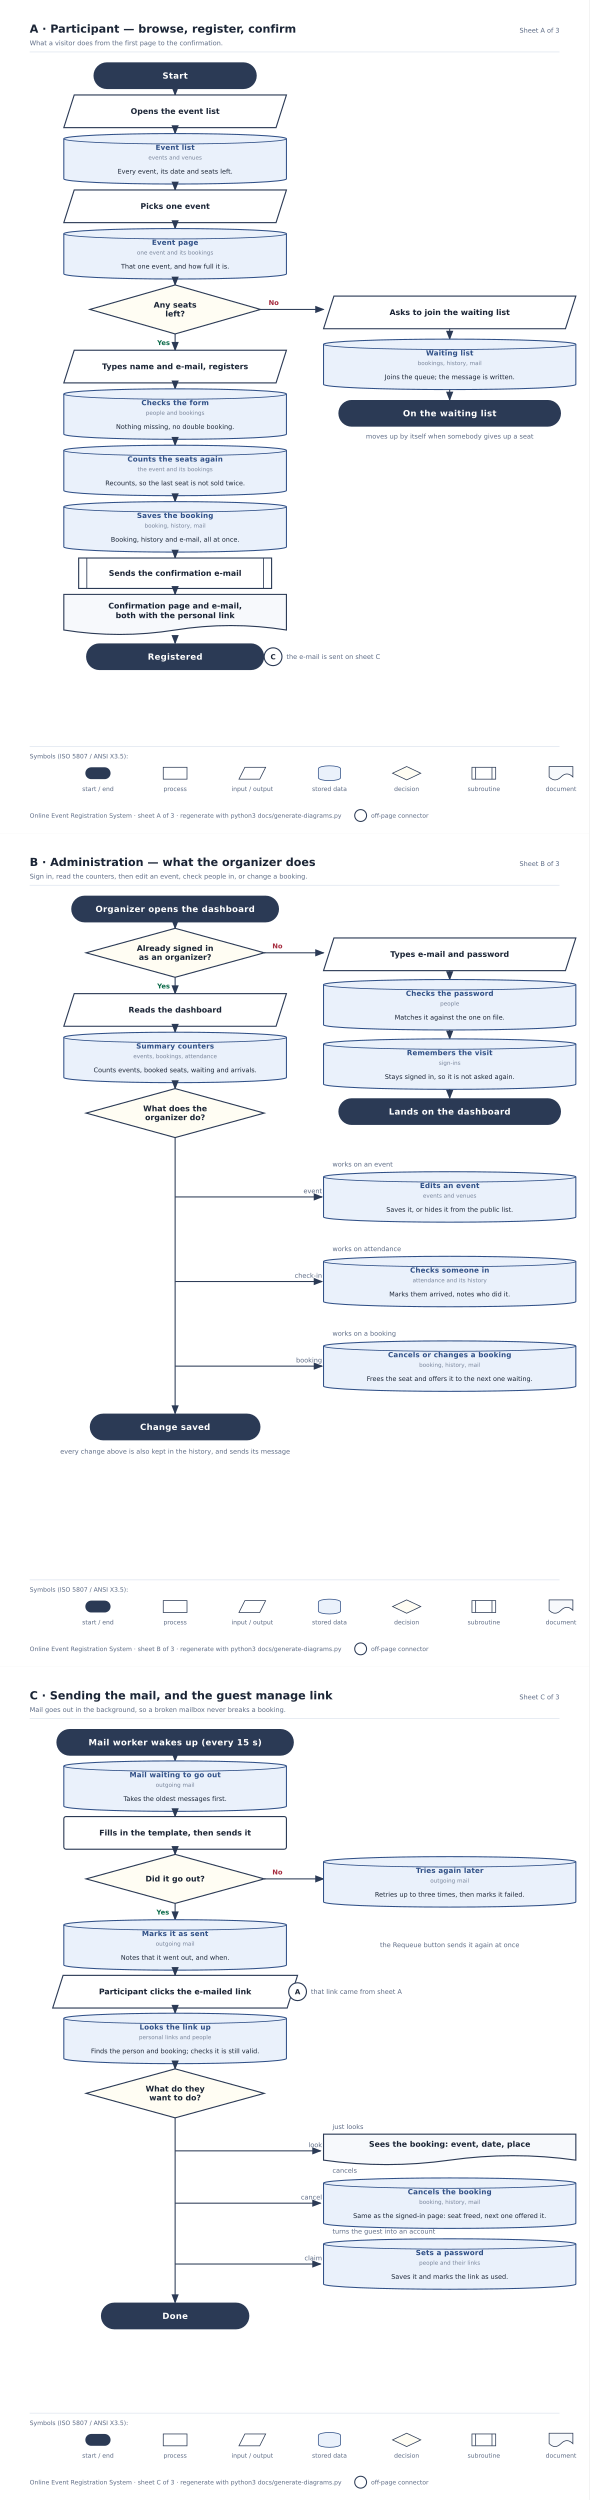
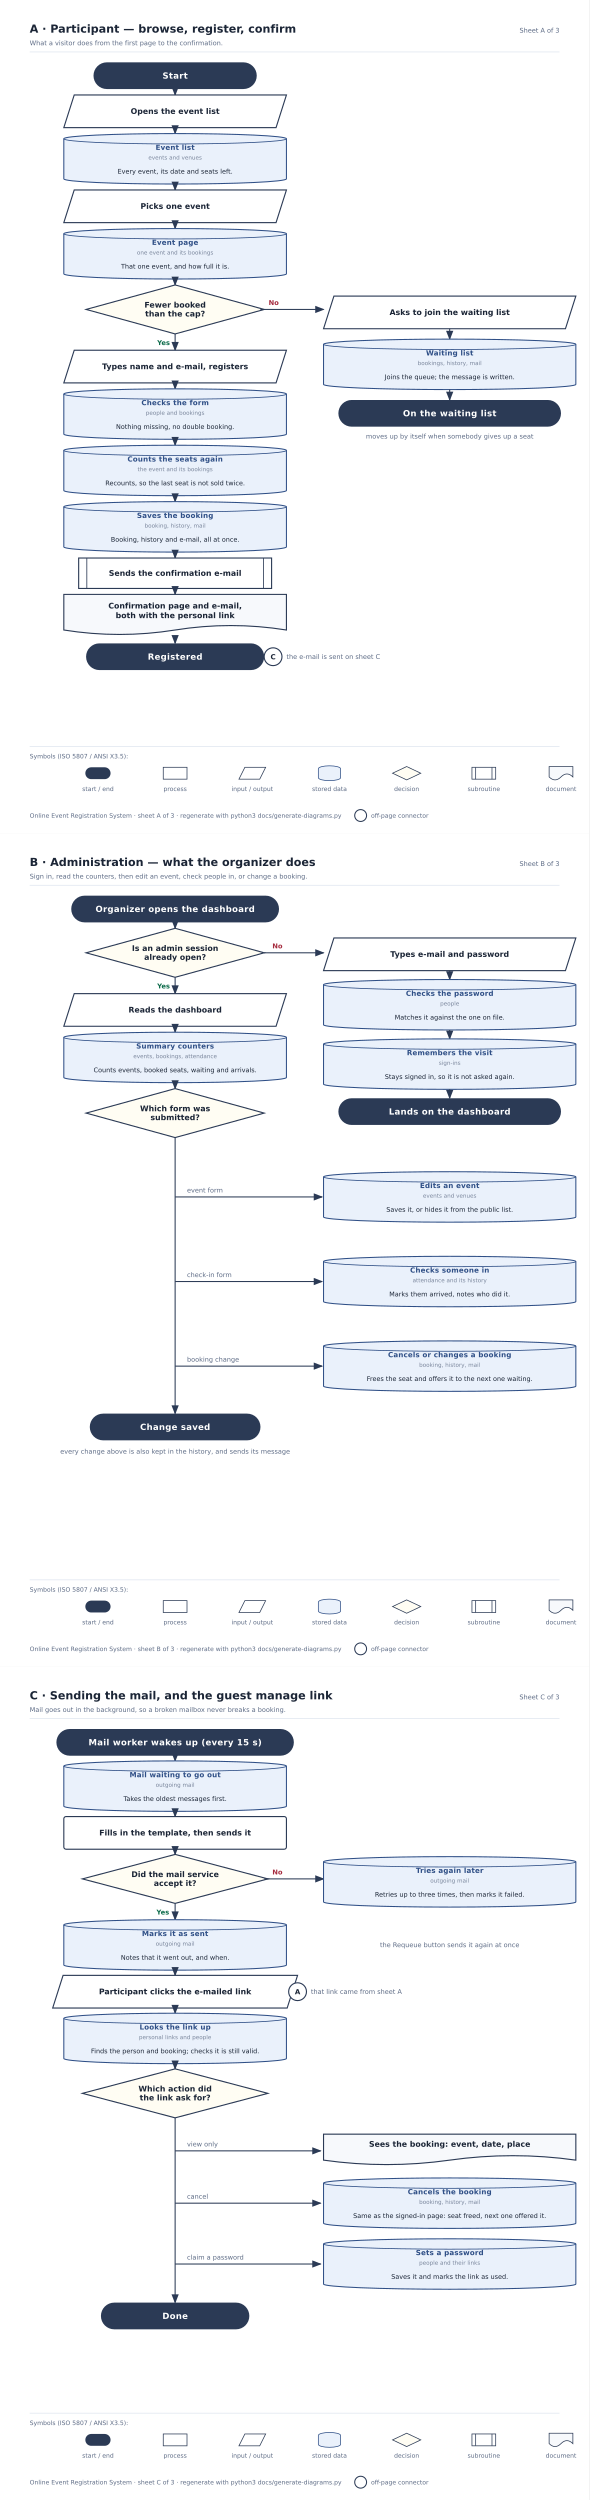
<svg xmlns="http://www.w3.org/2000/svg" viewBox="0 0 794 3369" width="794" height="3369" font-family="'Segoe UI','DejaVu Sans',Arial,Helvetica,sans-serif">
  <g transform="translate(0 0)">
    <defs>
      <style>
.t-term{fill:#fff;font-size:11.5px;font-weight:700;letter-spacing:.03em}
.t-proc{fill:#1b2536;font-size:10.5px;font-weight:600}
.t-db{fill:#2f4f86;font-size:9.6px;font-weight:700;letter-spacing:.02em}
.t-ops{fill:#1b2536;font-size:8.7px}
.t-tbl{fill:#7a869c;font-size:7.6px}
.t-lab{fill:#5d6b85;font-size:8.8px}
.t-yes{fill:#0c6b4a;font-size:9px;font-weight:700}
.t-no{fill:#a52a3d;font-size:9px;font-weight:700}
.t-h1{fill:#1b2536;font-size:15px;font-weight:700}
.t-sub{fill:#5d6b85;font-size:8.8px}
.t-con{fill:#1b2536;font-size:9.5px;font-weight:700}
.t-leg{fill:#5d6b85;font-size:8.2px}
</style>
      <marker id="ahA" markerWidth="9" markerHeight="7" refX="8" refY="3.5" orient="auto">
        <path d="M0 0 L9 3.5 L0 7 z" fill="#2b3a55" />
      </marker>
    </defs>
    <rect width="794" height="1123" fill="#ffffff" />
    <text class="t-h1" x="40" y="44">A · Participant — browse, register, confirm</text>
    <text class="t-sub" x="40" y="61">What a visitor does from the first page to the confirmation.</text>
    <text class="t-sub" x="754" y="44" text-anchor="end">Sheet A of 3</text>
    <line x1="40" y1="70" x2="754" y2="70" stroke="#dfe5ef" />
    <rect x="126.0" y="84" width="220" height="36" rx="18.0" fill="#2b3a55" />
    <text class="t-term" x="236" y="106.0" text-anchor="middle">Start</text>
    <path d="M236 120 L236 128" fill="none" stroke="#2b3a55" stroke-width="1.4" marker-end="url(#ahA)" />
    <path d="M100.0 128 L386.0 128 L372.0 172 L86.0 172 Z" fill="#ffffff" stroke="#2b3a55" stroke-width="1.5" />
    <text class="t-proc" x="236" y="153.5" text-anchor="middle">Opens the event list</text>
    <path d="M236 172 L236 180" fill="none" stroke="#2b3a55" stroke-width="1.4" marker-end="url(#ahA)" />
    <path d="M86.0 187 A150.0 7 0 0 1 386.0 187 L386.0 241 A150.0 7 0 0 1 86.0 241 Z" fill="#eaf1fb" stroke="#2f4f86" stroke-width="1.4" />
    <path d="M86.0 187 A150.0 7 0 0 0 386.0 187" fill="none" stroke="#2f4f86" stroke-width="1.1" />
    <text class="t-db" x="236" y="202" text-anchor="middle">Event list</text>
    <text class="t-tbl" x="236" y="215" text-anchor="middle">events and venues</text>
    <text class="t-ops" x="236" y="234" text-anchor="middle">Every event, its date and seats left.</text>
    <path d="M236 248 L236 256" fill="none" stroke="#2b3a55" stroke-width="1.4" marker-end="url(#ahA)" />
    <path d="M100.0 256 L386.0 256 L372.0 300 L86.0 300 Z" fill="#ffffff" stroke="#2b3a55" stroke-width="1.5" />
    <text class="t-proc" x="236" y="281.5" text-anchor="middle">Picks one event</text>
    <path d="M236 300 L236 308" fill="none" stroke="#2b3a55" stroke-width="1.4" marker-end="url(#ahA)" />
    <path d="M86.0 315 A150.0 7 0 0 1 386.0 315 L386.0 369 A150.0 7 0 0 1 86.0 369 Z" fill="#eaf1fb" stroke="#2f4f86" stroke-width="1.4" />
    <path d="M86.0 315 A150.0 7 0 0 0 386.0 315" fill="none" stroke="#2f4f86" stroke-width="1.1" />
    <text class="t-db" x="236" y="330" text-anchor="middle">Event page</text>
    <text class="t-tbl" x="236" y="343" text-anchor="middle">one event and its bookings</text>
    <text class="t-ops" x="236" y="362" text-anchor="middle">That one event, and how full it is.</text>
    <path d="M236 376 L236 384" fill="none" stroke="#2b3a55" stroke-width="1.4" marker-end="url(#ahA)" />
-     <path d="M236 384 L351.0 417.0 L236 450 L121.0 417.0 Z" fill="#fffdf3" stroke="#2b3a55" stroke-width="1.5" />
-     <text class="t-proc" x="236" y="414.5" text-anchor="middle">Any seats</text>
-     <text class="t-proc" x="236" y="426.5" text-anchor="middle">left?</text>
+     <path d="M236 384 L356.0 417.0 L236 450 L116.0 417.0 Z" fill="#fffdf3" stroke="#2b3a55" stroke-width="1.5" />
+     <text class="t-proc" x="236" y="414.5" text-anchor="middle">Fewer booked</text>
+     <text class="t-proc" x="236" y="426.5" text-anchor="middle">than the cap?</text>
    <path d="M351 417.0 L436 417.0" fill="none" stroke="#2b3a55" stroke-width="1.4" marker-end="url(#ahA)" />
    <text class="t-no" x="362" y="411.0" text-anchor="start">No</text>
    <path d="M450.0 399.0 L776.0 399.0 L762.0 443.0 L436.0 443.0 Z" fill="#ffffff" stroke="#2b3a55" stroke-width="1.5" />
    <text class="t-proc" x="606" y="424.5" text-anchor="middle">Asks to join the waiting list</text>
    <path d="M606 443.0 L606 457.0" fill="none" stroke="#2b3a55" stroke-width="1.4" marker-end="url(#ahA)" />
    <path d="M436.0 464.0 A170.0 7 0 0 1 776.0 464.0 L776.0 518.0 A170.0 7 0 0 1 436.0 518.0 Z" fill="#eaf1fb" stroke="#2f4f86" stroke-width="1.4" />
    <path d="M436.0 464.0 A170.0 7 0 0 0 776.0 464.0" fill="none" stroke="#2f4f86" stroke-width="1.1" />
    <text class="t-db" x="606" y="479.0" text-anchor="middle">Waiting list</text>
    <text class="t-tbl" x="606" y="492.0" text-anchor="middle">bookings, history, mail</text>
    <text class="t-ops" x="606" y="511.0" text-anchor="middle">Joins the queue; the message is written.</text>
    <path d="M606 525.0 L606 539.0" fill="none" stroke="#2b3a55" stroke-width="1.4" marker-end="url(#ahA)" />
    <rect x="456.0" y="539.0" width="300" height="36" rx="18.0" fill="#2b3a55" />
    <text class="t-term" x="606" y="561.0" text-anchor="middle">On the waiting list</text>
    <text class="t-lab" x="606" y="591.0" text-anchor="middle">moves up by itself when somebody gives up a seat</text>
    <path d="M236 450 L236 472" fill="none" stroke="#2b3a55" stroke-width="1.4" marker-end="url(#ahA)" />
    <text class="t-yes" x="229" y="465" text-anchor="end">Yes</text>
    <path d="M100.0 472 L386.0 472 L372.0 516 L86.0 516 Z" fill="#ffffff" stroke="#2b3a55" stroke-width="1.5" />
    <text class="t-proc" x="236" y="497.5" text-anchor="middle">Types name and e-mail, registers</text>
    <path d="M236 516 L236 524" fill="none" stroke="#2b3a55" stroke-width="1.4" marker-end="url(#ahA)" />
    <path d="M86.0 531 A150.0 7 0 0 1 386.0 531 L386.0 585 A150.0 7 0 0 1 86.0 585 Z" fill="#eaf1fb" stroke="#2f4f86" stroke-width="1.4" />
    <path d="M86.0 531 A150.0 7 0 0 0 386.0 531" fill="none" stroke="#2f4f86" stroke-width="1.1" />
    <text class="t-db" x="236" y="546" text-anchor="middle">Checks the form</text>
    <text class="t-tbl" x="236" y="559" text-anchor="middle">people and bookings</text>
    <text class="t-ops" x="236" y="578" text-anchor="middle">Nothing missing, no double booking.</text>
    <path d="M236 592 L236 600" fill="none" stroke="#2b3a55" stroke-width="1.4" marker-end="url(#ahA)" />
    <path d="M86.0 607 A150.0 7 0 0 1 386.0 607 L386.0 661 A150.0 7 0 0 1 86.0 661 Z" fill="#eaf1fb" stroke="#2f4f86" stroke-width="1.4" />
    <path d="M86.0 607 A150.0 7 0 0 0 386.0 607" fill="none" stroke="#2f4f86" stroke-width="1.1" />
    <text class="t-db" x="236" y="622" text-anchor="middle">Counts the seats again</text>
    <text class="t-tbl" x="236" y="635" text-anchor="middle">the event and its bookings</text>
    <text class="t-ops" x="236" y="654" text-anchor="middle">Recounts, so the last seat is not sold twice.</text>
    <path d="M236 668 L236 676" fill="none" stroke="#2b3a55" stroke-width="1.4" marker-end="url(#ahA)" />
    <path d="M86.0 683 A150.0 7 0 0 1 386.0 683 L386.0 737 A150.0 7 0 0 1 86.0 737 Z" fill="#eaf1fb" stroke="#2f4f86" stroke-width="1.4" />
    <path d="M86.0 683 A150.0 7 0 0 0 386.0 683" fill="none" stroke="#2f4f86" stroke-width="1.1" />
    <text class="t-db" x="236" y="698" text-anchor="middle">Saves the booking</text>
    <text class="t-tbl" x="236" y="711" text-anchor="middle">booking, history, mail</text>
    <text class="t-ops" x="236" y="730" text-anchor="middle">Booking, history and e-mail, all at once.</text>
    <path d="M236 744 L236 752" fill="none" stroke="#2b3a55" stroke-width="1.4" marker-end="url(#ahA)" />
    <rect x="106.0" y="752" width="260" height="41" fill="#ffffff" stroke="#2b3a55" stroke-width="1.5" />
    <line x1="117.0" y1="752" x2="117.0" y2="793" stroke="#2b3a55" stroke-width="1.1" />
    <line x1="355.0" y1="752" x2="355.0" y2="793" stroke="#2b3a55" stroke-width="1.1" />
    <text class="t-proc" x="236" y="776.0" text-anchor="middle">Sends the confirmation e-mail</text>
    <path d="M236 793 L236 801" fill="none" stroke="#2b3a55" stroke-width="1.4" marker-end="url(#ahA)" />
    <path d="M86.0 801 L386.0 801 L386.0 849 Q311.0 837 236 849 Q161.0 861 86.0 849 Z" fill="#f7f9fc" stroke="#2b3a55" stroke-width="1.5" />
    <text class="t-proc" x="236" y="820" text-anchor="middle">Confirmation page and e-mail,</text>
    <text class="t-proc" x="236" y="833" text-anchor="middle">both with the personal link</text>
    <path d="M236 859 L236 867" fill="none" stroke="#2b3a55" stroke-width="1.4" marker-end="url(#ahA)" />
    <rect x="116.0" y="867" width="240" height="36" rx="18.0" fill="#2b3a55" />
    <text class="t-term" x="236" y="889.0" text-anchor="middle">Registered</text>
    <circle cx="368" cy="885.0" r="12" fill="#ffffff" stroke="#2b3a55" stroke-width="1.5" />
    <text class="t-con" x="368" y="888.5" text-anchor="middle">C</text>
    <text class="t-lab" x="386" y="888.0" text-anchor="start">the e-mail is sent on sheet C</text>
    <line x1="40" y1="1006" x2="754" y2="1006" stroke="#dfe5ef" />
    <text class="t-leg" x="40" y="1022">Symbols (ISO 5807 / ANSI X3.5):</text>
    <rect x="115" y="1034" width="34" height="16" rx="8" fill="#2b3a55" />
    <text class="t-leg" x="132" y="1066" text-anchor="middle">start / end</text>
    <rect x="220" y="1034" width="32" height="16" fill="#fff" stroke="#2b3a55" />
    <text class="t-leg" x="236" y="1066" text-anchor="middle">process</text>
    <path d="M330 1034 L358 1034 L350 1050 L322 1050 Z" fill="#fff" stroke="#2b3a55" />
    <text class="t-leg" x="340" y="1066" text-anchor="middle">input / output</text>
    <path d="M429 1036 A15 4 0 0 1 459 1036 L459 1048 A15 4 0 0 1 429 1048 Z" fill="#eaf1fb" stroke="#2f4f86" />
    <text class="t-leg" x="444" y="1066" text-anchor="middle">stored data</text>
    <path d="M548 1033 L567 1042 L548 1051 L529 1042 Z" fill="#fffdf3" stroke="#2b3a55" />
    <text class="t-leg" x="548" y="1066" text-anchor="middle">decision</text>
    <rect x="636" y="1034" width="32" height="16" fill="#fff" stroke="#2b3a55" />
    <line x1="641" y1="1034" x2="641" y2="1050" stroke="#2b3a55" />
    <line x1="663" y1="1034" x2="663" y2="1050" stroke="#2b3a55" />
    <text class="t-leg" x="652" y="1066" text-anchor="middle">subroutine</text>
    <path d="M740 1033 L772 1033 L772 1047 Q764 1039 756 1047 Q748 1055 740 1047 Z" fill="#f7f9fc" stroke="#2b3a55" />
    <text class="t-leg" x="756" y="1066" text-anchor="middle">document</text>
    <circle cx="486" cy="1099" r="8" fill="#ffffff" stroke="#2b3a55" stroke-width="1.4" />
    <text class="t-leg" x="500" y="1102">off-page connector</text>
    <text class="t-leg" x="40" y="1102">Online Event Registration System · sheet A of 3 · regenerate with python3 docs/generate-diagrams.py</text>
  </g>
  <g transform="translate(0 1123)">
    <defs>
      <style>
.t-term{fill:#fff;font-size:11.5px;font-weight:700;letter-spacing:.03em}
.t-proc{fill:#1b2536;font-size:10.5px;font-weight:600}
.t-db{fill:#2f4f86;font-size:9.6px;font-weight:700;letter-spacing:.02em}
.t-ops{fill:#1b2536;font-size:8.7px}
.t-tbl{fill:#7a869c;font-size:7.6px}
.t-lab{fill:#5d6b85;font-size:8.8px}
.t-yes{fill:#0c6b4a;font-size:9px;font-weight:700}
.t-no{fill:#a52a3d;font-size:9px;font-weight:700}
.t-h1{fill:#1b2536;font-size:15px;font-weight:700}
.t-sub{fill:#5d6b85;font-size:8.8px}
.t-con{fill:#1b2536;font-size:9.5px;font-weight:700}
.t-leg{fill:#5d6b85;font-size:8.2px}
</style>
      <marker id="ahB" markerWidth="9" markerHeight="7" refX="8" refY="3.5" orient="auto">
        <path d="M0 0 L9 3.5 L0 7 z" fill="#2b3a55" />
      </marker>
    </defs>
    <rect width="794" height="1123" fill="#ffffff" />
    <text class="t-h1" x="40" y="44">B · Administration — what the organizer does</text>
    <text class="t-sub" x="40" y="61">Sign in, read the counters, then edit an event, check people in, or change a booking.</text>
    <text class="t-sub" x="754" y="44" text-anchor="end">Sheet B of 3</text>
    <line x1="40" y1="70" x2="754" y2="70" stroke="#dfe5ef" />
    <rect x="96.0" y="84" width="280" height="36" rx="18.0" fill="#2b3a55" />
    <text class="t-term" x="236" y="106.0" text-anchor="middle">Organizer opens the dashboard</text>
    <path d="M236 120 L236 128" fill="none" stroke="#2b3a55" stroke-width="1.4" marker-end="url(#ahB)" />
    <path d="M236 128 L356.0 161.0 L236 194 L116.0 161.0 Z" fill="#fffdf3" stroke="#2b3a55" stroke-width="1.5" />
-     <text class="t-proc" x="236" y="158.5" text-anchor="middle">Already signed in</text>
-     <text class="t-proc" x="236" y="170.5" text-anchor="middle">as an organizer?</text>
+     <text class="t-proc" x="236" y="158.5" text-anchor="middle">Is an admin session</text>
+     <text class="t-proc" x="236" y="170.5" text-anchor="middle">already open?</text>
    <path d="M356 161.0 L436 161.0" fill="none" stroke="#2b3a55" stroke-width="1.4" marker-end="url(#ahB)" />
    <text class="t-no" x="367" y="155.0" text-anchor="start">No</text>
    <path d="M450.0 141.0 L776.0 141.0 L762.0 185.0 L436.0 185.0 Z" fill="#ffffff" stroke="#2b3a55" stroke-width="1.5" />
    <text class="t-proc" x="606" y="166.5" text-anchor="middle">Types e-mail and password</text>
    <path d="M606 185.0 L606 197.0" fill="none" stroke="#2b3a55" stroke-width="1.4" marker-end="url(#ahB)" />
    <path d="M436.0 204.0 A170.0 7 0 0 1 776.0 204.0 L776.0 258.0 A170.0 7 0 0 1 436.0 258.0 Z" fill="#eaf1fb" stroke="#2f4f86" stroke-width="1.4" />
    <path d="M436.0 204.0 A170.0 7 0 0 0 776.0 204.0" fill="none" stroke="#2f4f86" stroke-width="1.1" />
    <text class="t-db" x="606" y="219.0" text-anchor="middle">Checks the password</text>
    <text class="t-tbl" x="606" y="232.0" text-anchor="middle">people</text>
    <text class="t-ops" x="606" y="251.0" text-anchor="middle">Matches it against the one on file.</text>
    <path d="M606 265.0 L606 277.0" fill="none" stroke="#2b3a55" stroke-width="1.4" marker-end="url(#ahB)" />
    <path d="M436.0 284.0 A170.0 7 0 0 1 776.0 284.0 L776.0 338.0 A170.0 7 0 0 1 436.0 338.0 Z" fill="#eaf1fb" stroke="#2f4f86" stroke-width="1.4" />
    <path d="M436.0 284.0 A170.0 7 0 0 0 776.0 284.0" fill="none" stroke="#2f4f86" stroke-width="1.1" />
    <text class="t-db" x="606" y="299.0" text-anchor="middle">Remembers the visit</text>
    <text class="t-tbl" x="606" y="312.0" text-anchor="middle">sign-ins</text>
    <text class="t-ops" x="606" y="331.0" text-anchor="middle">Stays signed in, so it is not asked again.</text>
    <path d="M606 345.0 L606 357.0" fill="none" stroke="#2b3a55" stroke-width="1.4" marker-end="url(#ahB)" />
    <rect x="456.0" y="357.0" width="300" height="36" rx="18.0" fill="#2b3a55" />
    <text class="t-term" x="606" y="379.0" text-anchor="middle">Lands on the dashboard</text>
    <path d="M236 194 L236 216" fill="none" stroke="#2b3a55" stroke-width="1.4" marker-end="url(#ahB)" />
    <text class="t-yes" x="229" y="209" text-anchor="end">Yes</text>
    <path d="M100.0 216 L386.0 216 L372.0 260 L86.0 260 Z" fill="#ffffff" stroke="#2b3a55" stroke-width="1.5" />
    <text class="t-proc" x="236" y="241.5" text-anchor="middle">Reads the dashboard</text>
    <path d="M236 260 L236 268" fill="none" stroke="#2b3a55" stroke-width="1.4" marker-end="url(#ahB)" />
    <path d="M86.0 275 A150.0 7 0 0 1 386.0 275 L386.0 329 A150.0 7 0 0 1 86.0 329 Z" fill="#eaf1fb" stroke="#2f4f86" stroke-width="1.4" />
    <path d="M86.0 275 A150.0 7 0 0 0 386.0 275" fill="none" stroke="#2f4f86" stroke-width="1.1" />
    <text class="t-db" x="236" y="290" text-anchor="middle">Summary counters</text>
    <text class="t-tbl" x="236" y="303" text-anchor="middle">events, bookings, attendance</text>
    <text class="t-ops" x="236" y="322" text-anchor="middle">Counts events, booked seats, waiting and arrivals.</text>
    <path d="M236 336 L236 344" fill="none" stroke="#2b3a55" stroke-width="1.4" marker-end="url(#ahB)" />
    <path d="M236 344 L356.0 377.0 L236 410 L116.0 377.0 Z" fill="#fffdf3" stroke="#2b3a55" stroke-width="1.5" />
-     <text class="t-proc" x="236" y="374.5" text-anchor="middle">What does the</text>
-     <text class="t-proc" x="236" y="386.5" text-anchor="middle">organizer do?</text>
+     <text class="t-proc" x="236" y="374.5" text-anchor="middle">Which form was</text>
+     <text class="t-proc" x="236" y="386.5" text-anchor="middle">submitted?</text>
    <path d="M236 410 L236 782" fill="none" stroke="#2b3a55" stroke-width="1.4" marker-end="url(#ahB)" />
    <path d="M236 490.0 L434 490.0" fill="none" stroke="#2b3a55" stroke-width="1.4" marker-end="url(#ahB)" />
    <path d="M436.0 463 A170.0 7 0 0 1 776.0 463 L776.0 517 A170.0 7 0 0 1 436.0 517 Z" fill="#eaf1fb" stroke="#2f4f86" stroke-width="1.4" />
    <path d="M436.0 463 A170.0 7 0 0 0 776.0 463" fill="none" stroke="#2f4f86" stroke-width="1.1" />
    <text class="t-db" x="606" y="478" text-anchor="middle">Edits an event</text>
    <text class="t-tbl" x="606" y="491" text-anchor="middle">events and venues</text>
    <text class="t-ops" x="606" y="510" text-anchor="middle">Saves it, or hides it from the public list.</text>
-     <text class="t-lab" x="434" y="485.0" text-anchor="end">event</text>
-     <text class="t-lab" x="448" y="449" text-anchor="start">works on an event</text>
+     <text class="t-lab" x="252" y="484.0" text-anchor="start">event form</text>
    <path d="M236 604.0 L434 604.0" fill="none" stroke="#2b3a55" stroke-width="1.4" marker-end="url(#ahB)" />
    <path d="M436.0 577 A170.0 7 0 0 1 776.0 577 L776.0 631 A170.0 7 0 0 1 436.0 631 Z" fill="#eaf1fb" stroke="#2f4f86" stroke-width="1.4" />
    <path d="M436.0 577 A170.0 7 0 0 0 776.0 577" fill="none" stroke="#2f4f86" stroke-width="1.1" />
    <text class="t-db" x="606" y="592" text-anchor="middle">Checks someone in</text>
    <text class="t-tbl" x="606" y="605" text-anchor="middle">attendance and its history</text>
    <text class="t-ops" x="606" y="624" text-anchor="middle">Marks them arrived, notes who did it.</text>
-     <text class="t-lab" x="434" y="599.0" text-anchor="end">check-in</text>
-     <text class="t-lab" x="448" y="563" text-anchor="start">works on attendance</text>
+     <text class="t-lab" x="252" y="598.0" text-anchor="start">check-in form</text>
    <path d="M236 718.0 L434 718.0" fill="none" stroke="#2b3a55" stroke-width="1.4" marker-end="url(#ahB)" />
    <path d="M436.0 691 A170.0 7 0 0 1 776.0 691 L776.0 745 A170.0 7 0 0 1 436.0 745 Z" fill="#eaf1fb" stroke="#2f4f86" stroke-width="1.4" />
    <path d="M436.0 691 A170.0 7 0 0 0 776.0 691" fill="none" stroke="#2f4f86" stroke-width="1.1" />
    <text class="t-db" x="606" y="706" text-anchor="middle">Cancels or changes a booking</text>
    <text class="t-tbl" x="606" y="719" text-anchor="middle">booking, history, mail</text>
    <text class="t-ops" x="606" y="738" text-anchor="middle">Frees the seat and offers it to the next one waiting.</text>
-     <text class="t-lab" x="434" y="713.0" text-anchor="end">booking</text>
-     <text class="t-lab" x="448" y="677" text-anchor="start">works on a booking</text>
+     <text class="t-lab" x="252" y="712.0" text-anchor="start">booking change</text>
    <rect x="121.0" y="782" width="230" height="36" rx="18.0" fill="#2b3a55" />
    <text class="t-term" x="236" y="804.0" text-anchor="middle">Change saved</text>
    <text class="t-lab" x="236" y="836" text-anchor="middle">every change above is also kept in the history, and sends its message</text>
    <line x1="40" y1="1006" x2="754" y2="1006" stroke="#dfe5ef" />
    <text class="t-leg" x="40" y="1022">Symbols (ISO 5807 / ANSI X3.5):</text>
    <rect x="115" y="1034" width="34" height="16" rx="8" fill="#2b3a55" />
    <text class="t-leg" x="132" y="1066" text-anchor="middle">start / end</text>
    <rect x="220" y="1034" width="32" height="16" fill="#fff" stroke="#2b3a55" />
    <text class="t-leg" x="236" y="1066" text-anchor="middle">process</text>
    <path d="M330 1034 L358 1034 L350 1050 L322 1050 Z" fill="#fff" stroke="#2b3a55" />
    <text class="t-leg" x="340" y="1066" text-anchor="middle">input / output</text>
    <path d="M429 1036 A15 4 0 0 1 459 1036 L459 1048 A15 4 0 0 1 429 1048 Z" fill="#eaf1fb" stroke="#2f4f86" />
    <text class="t-leg" x="444" y="1066" text-anchor="middle">stored data</text>
    <path d="M548 1033 L567 1042 L548 1051 L529 1042 Z" fill="#fffdf3" stroke="#2b3a55" />
    <text class="t-leg" x="548" y="1066" text-anchor="middle">decision</text>
    <rect x="636" y="1034" width="32" height="16" fill="#fff" stroke="#2b3a55" />
    <line x1="641" y1="1034" x2="641" y2="1050" stroke="#2b3a55" />
    <line x1="663" y1="1034" x2="663" y2="1050" stroke="#2b3a55" />
    <text class="t-leg" x="652" y="1066" text-anchor="middle">subroutine</text>
    <path d="M740 1033 L772 1033 L772 1047 Q764 1039 756 1047 Q748 1055 740 1047 Z" fill="#f7f9fc" stroke="#2b3a55" />
    <text class="t-leg" x="756" y="1066" text-anchor="middle">document</text>
    <circle cx="486" cy="1099" r="8" fill="#ffffff" stroke="#2b3a55" stroke-width="1.4" />
    <text class="t-leg" x="500" y="1102">off-page connector</text>
    <text class="t-leg" x="40" y="1102">Online Event Registration System · sheet B of 3 · regenerate with python3 docs/generate-diagrams.py</text>
  </g>
  <g transform="translate(0 2246)">
    <defs>
      <style>
.t-term{fill:#fff;font-size:11.5px;font-weight:700;letter-spacing:.03em}
.t-proc{fill:#1b2536;font-size:10.5px;font-weight:600}
.t-db{fill:#2f4f86;font-size:9.6px;font-weight:700;letter-spacing:.02em}
.t-ops{fill:#1b2536;font-size:8.7px}
.t-tbl{fill:#7a869c;font-size:7.6px}
.t-lab{fill:#5d6b85;font-size:8.8px}
.t-yes{fill:#0c6b4a;font-size:9px;font-weight:700}
.t-no{fill:#a52a3d;font-size:9px;font-weight:700}
.t-h1{fill:#1b2536;font-size:15px;font-weight:700}
.t-sub{fill:#5d6b85;font-size:8.8px}
.t-con{fill:#1b2536;font-size:9.5px;font-weight:700}
.t-leg{fill:#5d6b85;font-size:8.2px}
</style>
      <marker id="ahC" markerWidth="9" markerHeight="7" refX="8" refY="3.5" orient="auto">
        <path d="M0 0 L9 3.5 L0 7 z" fill="#2b3a55" />
      </marker>
    </defs>
    <rect width="794" height="1123" fill="#ffffff" />
    <text class="t-h1" x="40" y="44">C · Sending the mail, and the guest manage link</text>
    <text class="t-sub" x="40" y="61">Mail goes out in the background, so a broken mailbox never breaks a booking.</text>
    <text class="t-sub" x="754" y="44" text-anchor="end">Sheet C of 3</text>
    <line x1="40" y1="70" x2="754" y2="70" stroke="#dfe5ef" />
    <rect x="76.0" y="84" width="320" height="36" rx="18.0" fill="#2b3a55" />
    <text class="t-term" x="236" y="106.0" text-anchor="middle">Mail worker wakes up (every 15 s)</text>
    <path d="M236 120 L236 127" fill="none" stroke="#2b3a55" stroke-width="1.4" marker-end="url(#ahC)" />
    <path d="M86.0 134 A150.0 7 0 0 1 386.0 134 L386.0 188 A150.0 7 0 0 1 86.0 188 Z" fill="#eaf1fb" stroke="#2f4f86" stroke-width="1.4" />
    <path d="M86.0 134 A150.0 7 0 0 0 386.0 134" fill="none" stroke="#2f4f86" stroke-width="1.1" />
    <text class="t-db" x="236" y="149" text-anchor="middle">Mail waiting to go out</text>
    <text class="t-tbl" x="236" y="162" text-anchor="middle">outgoing mail</text>
    <text class="t-ops" x="236" y="181" text-anchor="middle">Takes the oldest messages first.</text>
    <path d="M236 195 L236 202" fill="none" stroke="#2b3a55" stroke-width="1.4" marker-end="url(#ahC)" />
    <rect x="86.0" y="202" width="300" height="44" rx="3" fill="#ffffff" stroke="#2b3a55" stroke-width="1.5" />
    <text class="t-proc" x="236" y="227.5" text-anchor="middle">Fills in the template, then sends it</text>
    <path d="M236 246 L236 253" fill="none" stroke="#2b3a55" stroke-width="1.4" marker-end="url(#ahC)" />
-     <path d="M236 253 L356.0 286.0 L236 319 L116.0 286.0 Z" fill="#fffdf3" stroke="#2b3a55" stroke-width="1.5" />
-     <text class="t-proc" x="236" y="289.5" text-anchor="middle">Did it go out?</text>
+     <path d="M236 253 L361.0 286.0 L236 319 L111.0 286.0 Z" fill="#fffdf3" stroke="#2b3a55" stroke-width="1.5" />
+     <text class="t-proc" x="236" y="283.5" text-anchor="middle">Did the mail service</text>
+     <text class="t-proc" x="236" y="295.5" text-anchor="middle">accept it?</text>
    <path d="M356 286.0 L436 286.0" fill="none" stroke="#2b3a55" stroke-width="1.4" marker-end="url(#ahC)" />
    <text class="t-no" x="367" y="280.0" text-anchor="start">No</text>
    <path d="M436.0 263.0 A170.0 7 0 0 1 776.0 263.0 L776.0 317.0 A170.0 7 0 0 1 436.0 317.0 Z" fill="#eaf1fb" stroke="#2f4f86" stroke-width="1.4" />
    <path d="M436.0 263.0 A170.0 7 0 0 0 776.0 263.0" fill="none" stroke="#2f4f86" stroke-width="1.1" />
    <text class="t-db" x="606" y="278.0" text-anchor="middle">Tries again later</text>
    <text class="t-tbl" x="606" y="291.0" text-anchor="middle">outgoing mail</text>
    <text class="t-ops" x="606" y="310.0" text-anchor="middle">Retries up to three times, then marks it failed.</text>
    <text class="t-lab" x="606" y="378.0" text-anchor="middle">the Requeue button sends it again at once</text>
    <path d="M236 319 L236 341" fill="none" stroke="#2b3a55" stroke-width="1.4" marker-end="url(#ahC)" />
    <text class="t-yes" x="228" y="334" text-anchor="end">Yes</text>
    <path d="M86.0 348 A150.0 7 0 0 1 386.0 348 L386.0 402 A150.0 7 0 0 1 86.0 402 Z" fill="#eaf1fb" stroke="#2f4f86" stroke-width="1.4" />
    <path d="M86.0 348 A150.0 7 0 0 0 386.0 348" fill="none" stroke="#2f4f86" stroke-width="1.1" />
    <text class="t-db" x="236" y="363" text-anchor="middle">Marks it as sent</text>
    <text class="t-tbl" x="236" y="376" text-anchor="middle">outgoing mail</text>
    <text class="t-ops" x="236" y="395" text-anchor="middle">Notes that it went out, and when.</text>
    <path d="M236 409 L236 416" fill="none" stroke="#2b3a55" stroke-width="1.4" marker-end="url(#ahC)" />
    <path d="M85.0 416 L401.0 416 L387.0 460 L71.0 460 Z" fill="#ffffff" stroke="#2b3a55" stroke-width="1.5" />
    <text class="t-proc" x="236" y="441.5" text-anchor="middle">Participant clicks the e-mailed link</text>
    <circle cx="401" cy="438.0" r="12" fill="#ffffff" stroke="#2b3a55" stroke-width="1.5" />
    <text class="t-con" x="401" y="441.5" text-anchor="middle">A</text>
    <text class="t-lab" x="419" y="441.0" text-anchor="start">that link came from sheet A</text>
    <path d="M236 460 L236 467" fill="none" stroke="#2b3a55" stroke-width="1.4" marker-end="url(#ahC)" />
    <path d="M86.0 474 A150.0 7 0 0 1 386.0 474 L386.0 528 A150.0 7 0 0 1 86.0 528 Z" fill="#eaf1fb" stroke="#2f4f86" stroke-width="1.4" />
    <path d="M86.0 474 A150.0 7 0 0 0 386.0 474" fill="none" stroke="#2f4f86" stroke-width="1.1" />
    <text class="t-db" x="236" y="489" text-anchor="middle">Looks the link up</text>
    <text class="t-tbl" x="236" y="502" text-anchor="middle">personal links and people</text>
    <text class="t-ops" x="236" y="521" text-anchor="middle">Finds the person and booking; checks it is still valid.</text>
    <path d="M236 535 L236 542" fill="none" stroke="#2b3a55" stroke-width="1.4" marker-end="url(#ahC)" />
-     <path d="M236 542 L356.0 575.0 L236 608 L116.0 575.0 Z" fill="#fffdf3" stroke="#2b3a55" stroke-width="1.5" />
-     <text class="t-proc" x="236" y="572.5" text-anchor="middle">What do they</text>
-     <text class="t-proc" x="236" y="584.5" text-anchor="middle">want to do?</text>
+     <path d="M236 542 L361.0 575.0 L236 608 L111.0 575.0 Z" fill="#fffdf3" stroke="#2b3a55" stroke-width="1.5" />
+     <text class="t-proc" x="236" y="572.5" text-anchor="middle">Which action did</text>
+     <text class="t-proc" x="236" y="584.5" text-anchor="middle">the link ask for?</text>
    <path d="M236 608 L236 857" fill="none" stroke="#2b3a55" stroke-width="1.4" marker-end="url(#ahC)" />
    <path d="M236 652.5 L432 652.5" fill="none" stroke="#2b3a55" stroke-width="1.4" marker-end="url(#ahC)" />
    <path d="M436.0 630 L776.0 630 L776.0 665 Q691.0 653 606 665 Q521.0 677 436.0 665 Z" fill="#f7f9fc" stroke="#2b3a55" stroke-width="1.5" />
    <text class="t-proc" x="606" y="647" text-anchor="middle">Sees the booking: event, date, place</text>
-     <text class="t-lab" x="434" y="647.5" text-anchor="end">look</text>
-     <text class="t-lab" x="448" y="623" text-anchor="start">just looks</text>
+     <text class="t-lab" x="252" y="646.5" text-anchor="start">view only</text>
    <path d="M236 723.0 L432 723.0" fill="none" stroke="#2b3a55" stroke-width="1.4" marker-end="url(#ahC)" />
    <path d="M436.0 696 A170.0 7 0 0 1 776.0 696 L776.0 750 A170.0 7 0 0 1 436.0 750 Z" fill="#eaf1fb" stroke="#2f4f86" stroke-width="1.4" />
    <path d="M436.0 696 A170.0 7 0 0 0 776.0 696" fill="none" stroke="#2f4f86" stroke-width="1.1" />
    <text class="t-db" x="606" y="711" text-anchor="middle">Cancels the booking</text>
    <text class="t-tbl" x="606" y="724" text-anchor="middle">booking, history, mail</text>
    <text class="t-ops" x="606" y="743" text-anchor="middle">Same as the signed-in page: seat freed, next one offered it.</text>
-     <text class="t-lab" x="434" y="718.0" text-anchor="end">cancel</text>
-     <text class="t-lab" x="448" y="682" text-anchor="start">cancels</text>
+     <text class="t-lab" x="252" y="717.0" text-anchor="start">cancel</text>
    <path d="M236 805.0 L432 805.0" fill="none" stroke="#2b3a55" stroke-width="1.4" marker-end="url(#ahC)" />
    <path d="M436.0 778 A170.0 7 0 0 1 776.0 778 L776.0 832 A170.0 7 0 0 1 436.0 832 Z" fill="#eaf1fb" stroke="#2f4f86" stroke-width="1.4" />
    <path d="M436.0 778 A170.0 7 0 0 0 776.0 778" fill="none" stroke="#2f4f86" stroke-width="1.1" />
    <text class="t-db" x="606" y="793" text-anchor="middle">Sets a password</text>
    <text class="t-tbl" x="606" y="806" text-anchor="middle">people and their links</text>
    <text class="t-ops" x="606" y="825" text-anchor="middle">Saves it and marks the link as used.</text>
-     <text class="t-lab" x="434" y="800.0" text-anchor="end">claim</text>
-     <text class="t-lab" x="448" y="764" text-anchor="start">turns the guest into an account</text>
+     <text class="t-lab" x="252" y="799.0" text-anchor="start">claim a password</text>
    <rect x="136.0" y="857" width="200" height="36" rx="18.0" fill="#2b3a55" />
    <text class="t-term" x="236" y="879.0" text-anchor="middle">Done</text>
    <line x1="40" y1="1006" x2="754" y2="1006" stroke="#dfe5ef" />
    <text class="t-leg" x="40" y="1022">Symbols (ISO 5807 / ANSI X3.5):</text>
    <rect x="115" y="1034" width="34" height="16" rx="8" fill="#2b3a55" />
    <text class="t-leg" x="132" y="1066" text-anchor="middle">start / end</text>
    <rect x="220" y="1034" width="32" height="16" fill="#fff" stroke="#2b3a55" />
    <text class="t-leg" x="236" y="1066" text-anchor="middle">process</text>
    <path d="M330 1034 L358 1034 L350 1050 L322 1050 Z" fill="#fff" stroke="#2b3a55" />
    <text class="t-leg" x="340" y="1066" text-anchor="middle">input / output</text>
    <path d="M429 1036 A15 4 0 0 1 459 1036 L459 1048 A15 4 0 0 1 429 1048 Z" fill="#eaf1fb" stroke="#2f4f86" />
    <text class="t-leg" x="444" y="1066" text-anchor="middle">stored data</text>
    <path d="M548 1033 L567 1042 L548 1051 L529 1042 Z" fill="#fffdf3" stroke="#2b3a55" />
    <text class="t-leg" x="548" y="1066" text-anchor="middle">decision</text>
    <rect x="636" y="1034" width="32" height="16" fill="#fff" stroke="#2b3a55" />
    <line x1="641" y1="1034" x2="641" y2="1050" stroke="#2b3a55" />
    <line x1="663" y1="1034" x2="663" y2="1050" stroke="#2b3a55" />
    <text class="t-leg" x="652" y="1066" text-anchor="middle">subroutine</text>
    <path d="M740 1033 L772 1033 L772 1047 Q764 1039 756 1047 Q748 1055 740 1047 Z" fill="#f7f9fc" stroke="#2b3a55" />
    <text class="t-leg" x="756" y="1066" text-anchor="middle">document</text>
    <circle cx="486" cy="1099" r="8" fill="#ffffff" stroke="#2b3a55" stroke-width="1.4" />
    <text class="t-leg" x="500" y="1102">off-page connector</text>
    <text class="t-leg" x="40" y="1102">Online Event Registration System · sheet C of 3 · regenerate with python3 docs/generate-diagrams.py</text>
  </g>
</svg>
